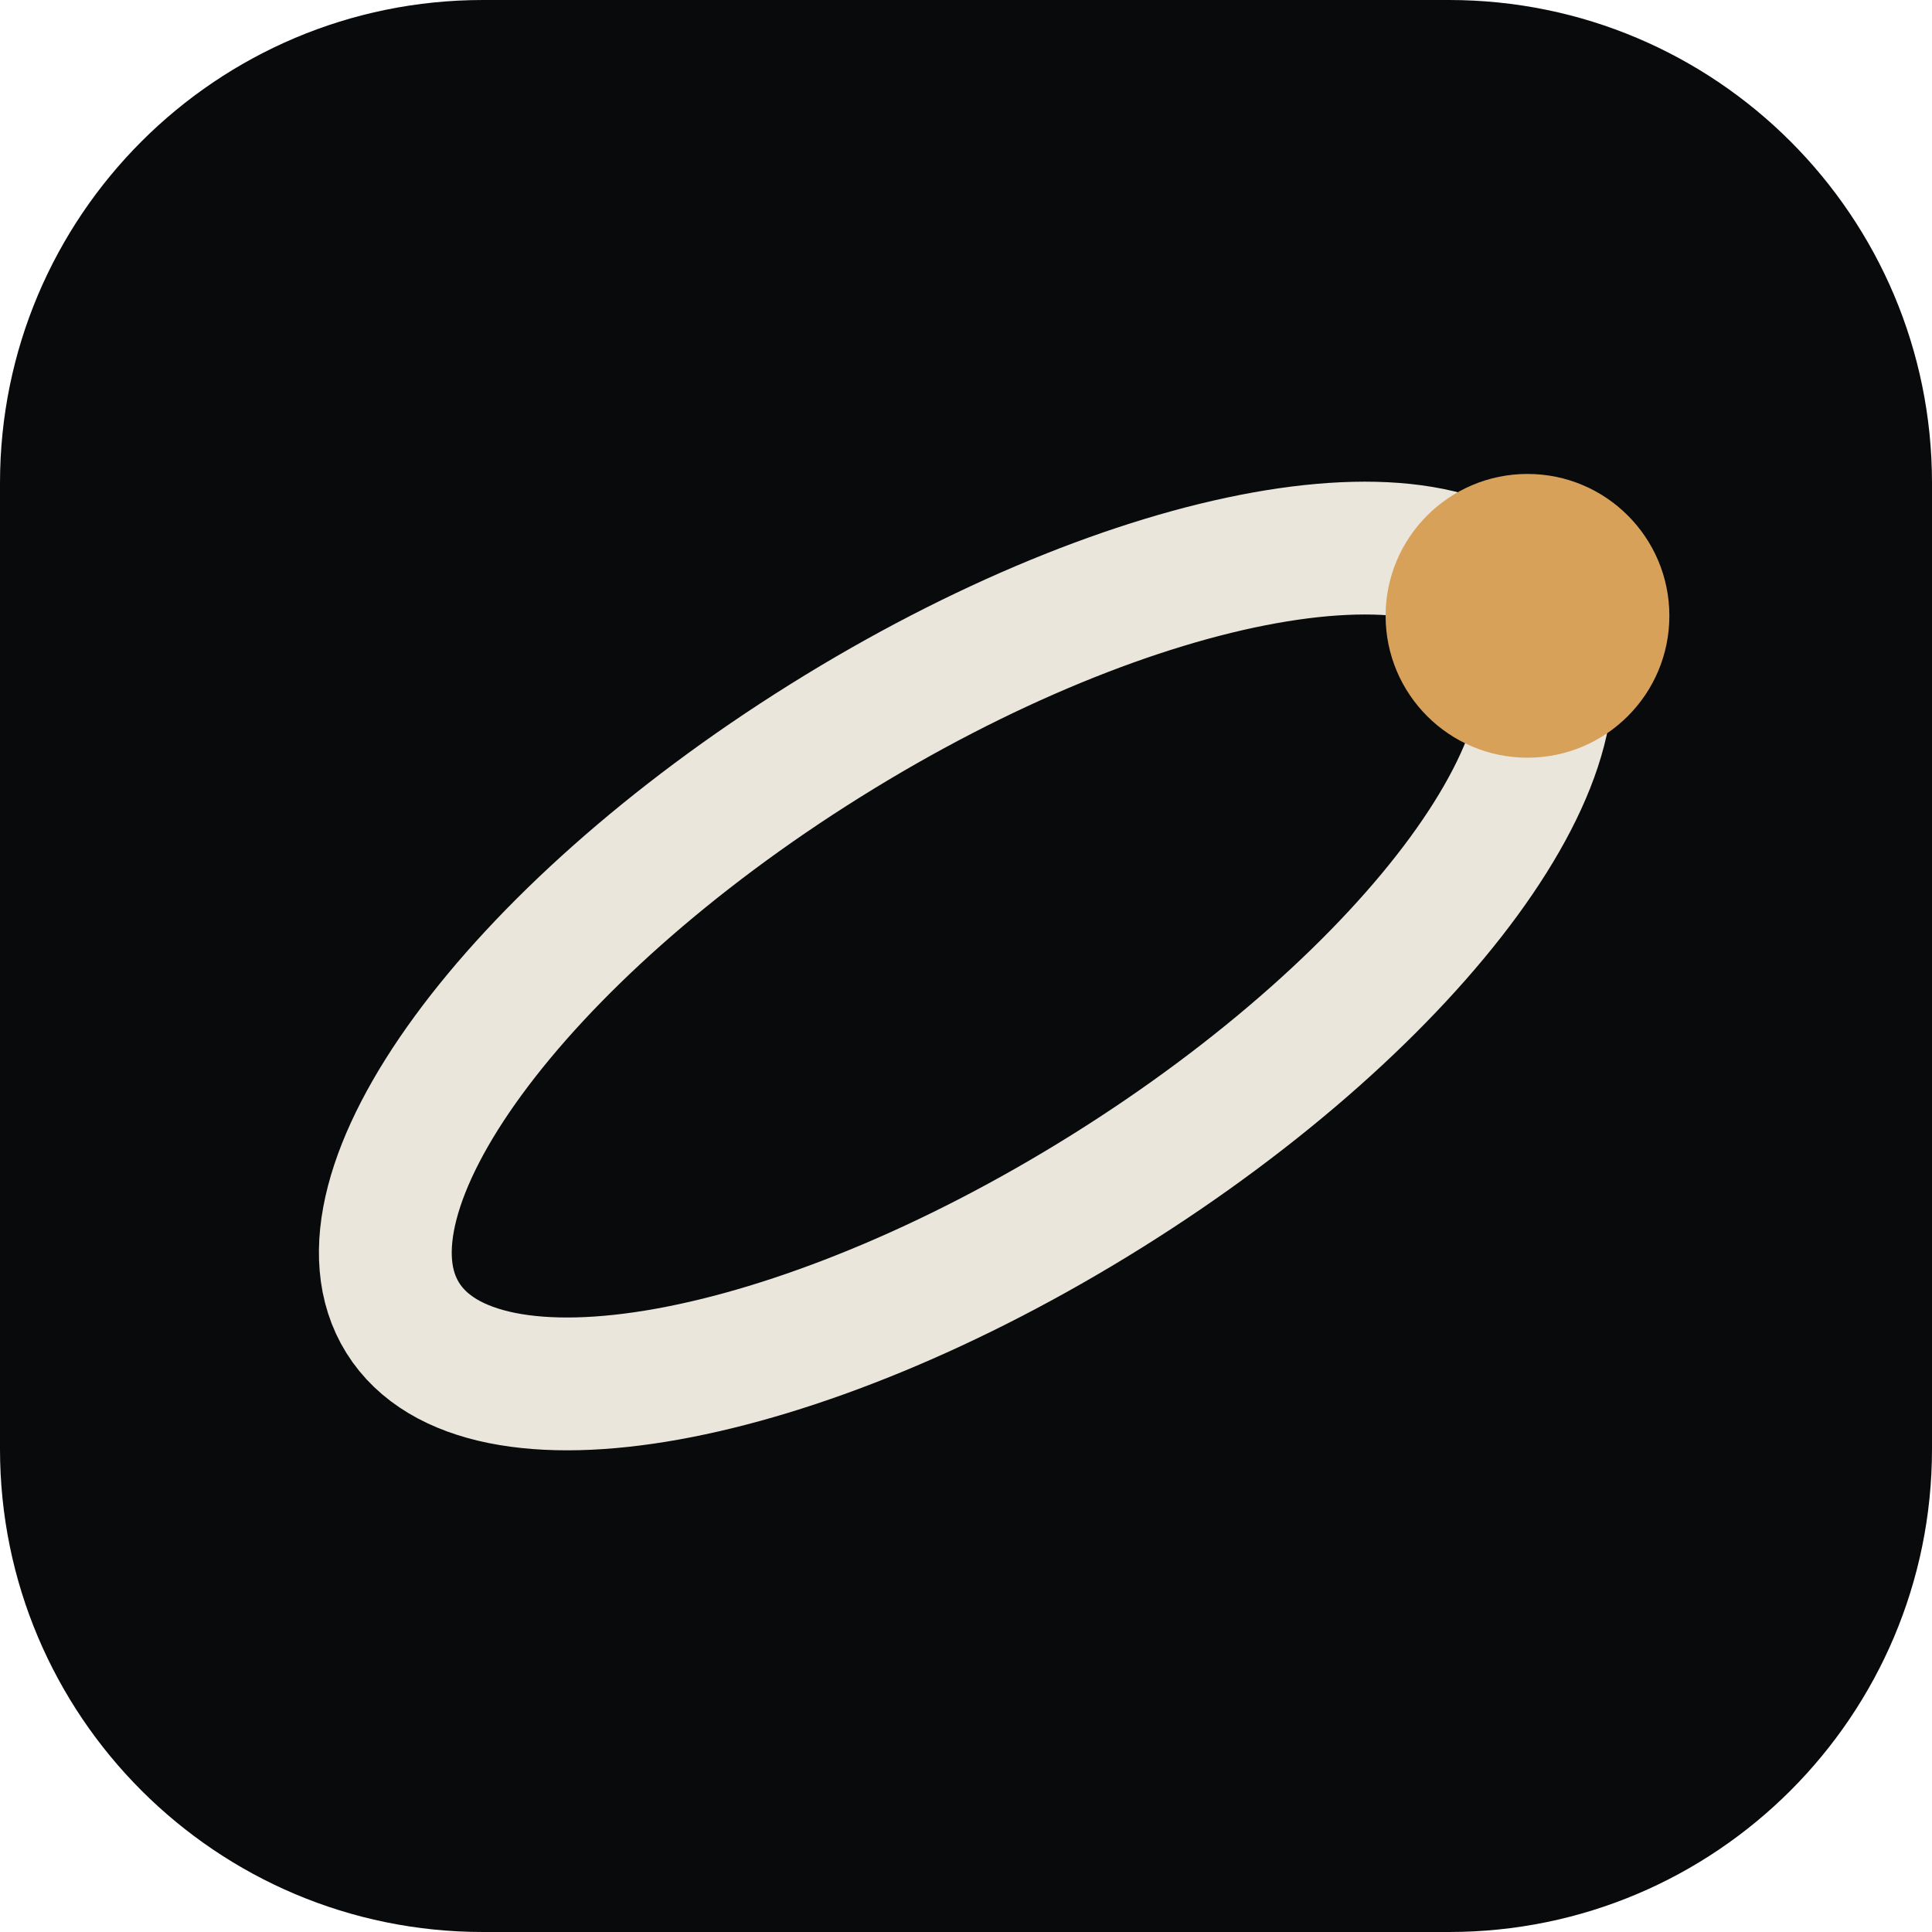
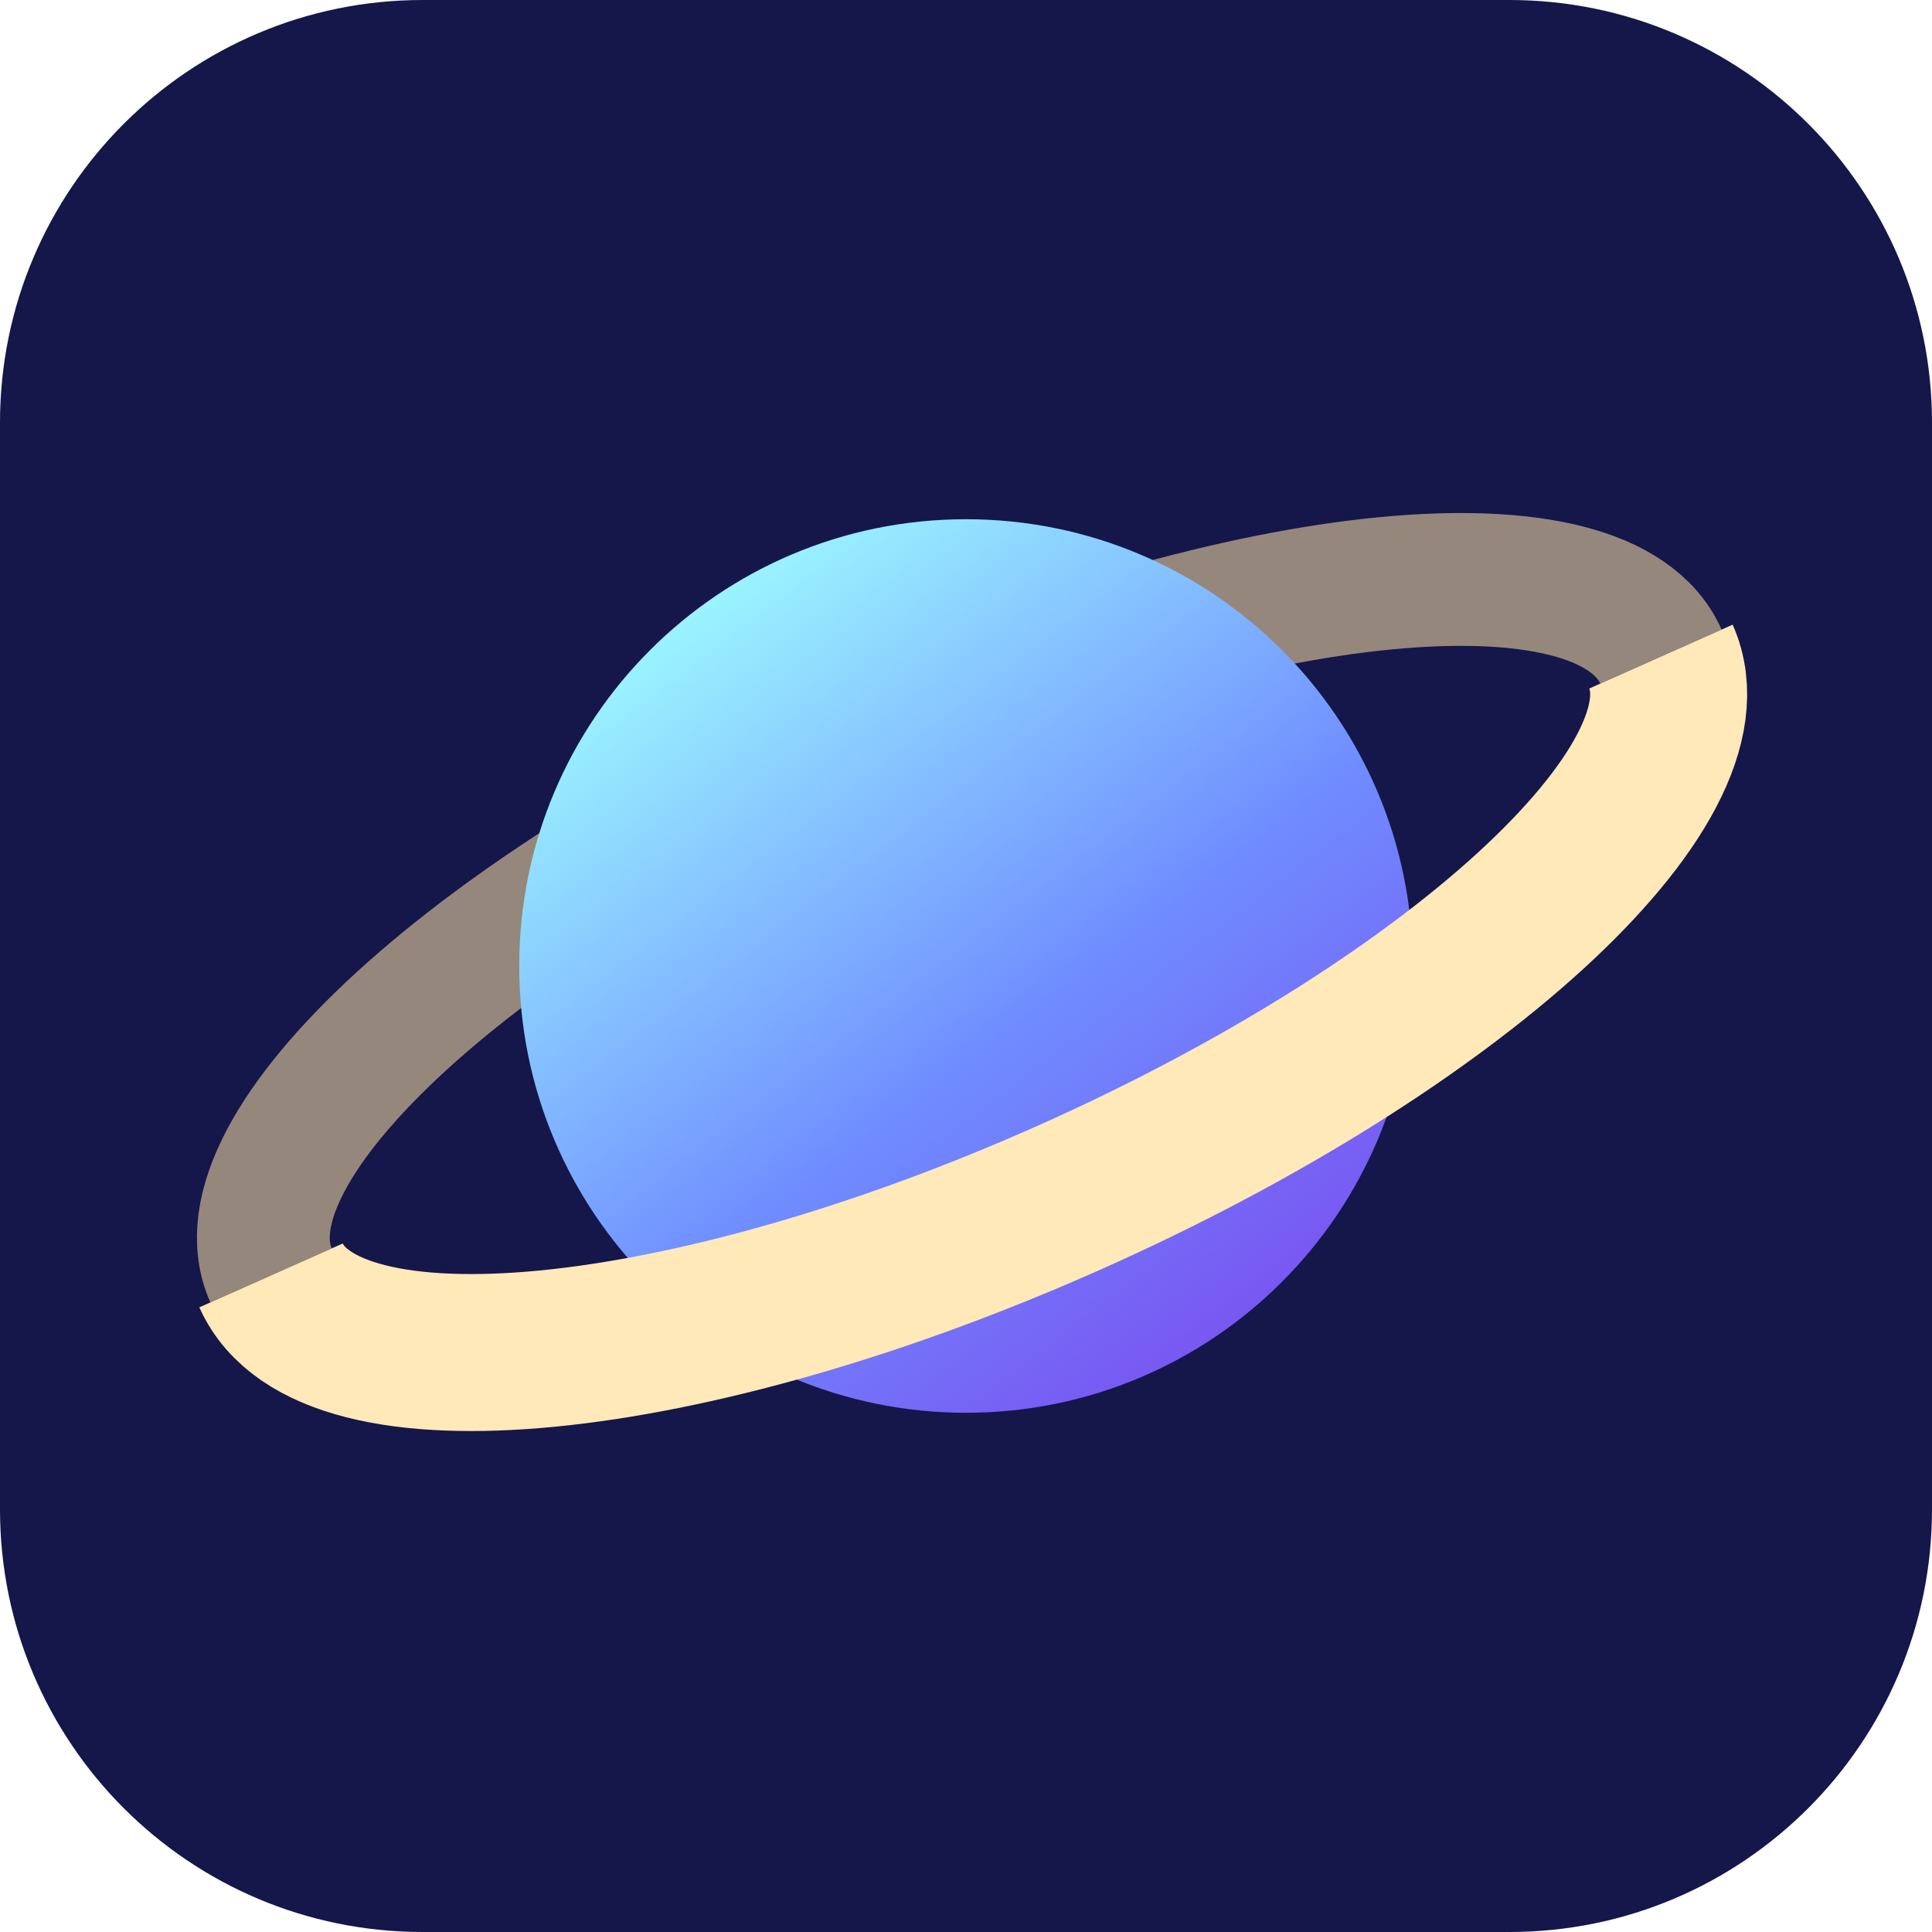
<svg xmlns="http://www.w3.org/2000/svg" viewBox="0 0 32 32">
-   <rect width="32" height="32" rx="8" fill="#090a0c" />
-   <ellipse cx="16" cy="16" rx="11" ry="4.4" fill="none" stroke="#ebe6dc" stroke-width="2.2" transform="rotate(-32 16 16)" />
-   <circle cx="25.3" cy="10.2" r="2.35" fill="#d7a15a" />
+   <defs>
+     <linearGradient id="p" x1="0.2" y1="0.1" x2="0.85" y2="0.95">
+       <stop offset="0" stop-color="#9af3ff" />
+       <stop offset="0.55" stop-color="#6f8cff" />
+       <stop offset="1" stop-color="#7a4ff0" />
+     </linearGradient>
+     <clipPath id="f">
+       <rect x="0" y="16" width="32" height="16" />
+     </clipPath>
+     <clipPath id="b">
+       <rect x="0" y="0" width="32" height="16" />
+     </clipPath>
+   </defs>
+   <rect width="32" height="32" rx="7" fill="#15164a" />
+   <g transform="rotate(-24 16 16)">
+     <ellipse cx="16" cy="16" rx="12.6" ry="4.2" fill="none" stroke="#ffe3a6" stroke-opacity="0.55" stroke-width="2.2" clip-path="url(#b)" />
+   </g>
+   <circle cx="16" cy="16" r="7.4" fill="url(#p)" />
+   <g transform="rotate(-24 16 16)">
+     <ellipse cx="16" cy="16" rx="12.6" ry="4.2" fill="none" stroke="#ffe9b8" stroke-width="2.6" clip-path="url(#f)" />
+   </g>
</svg>
